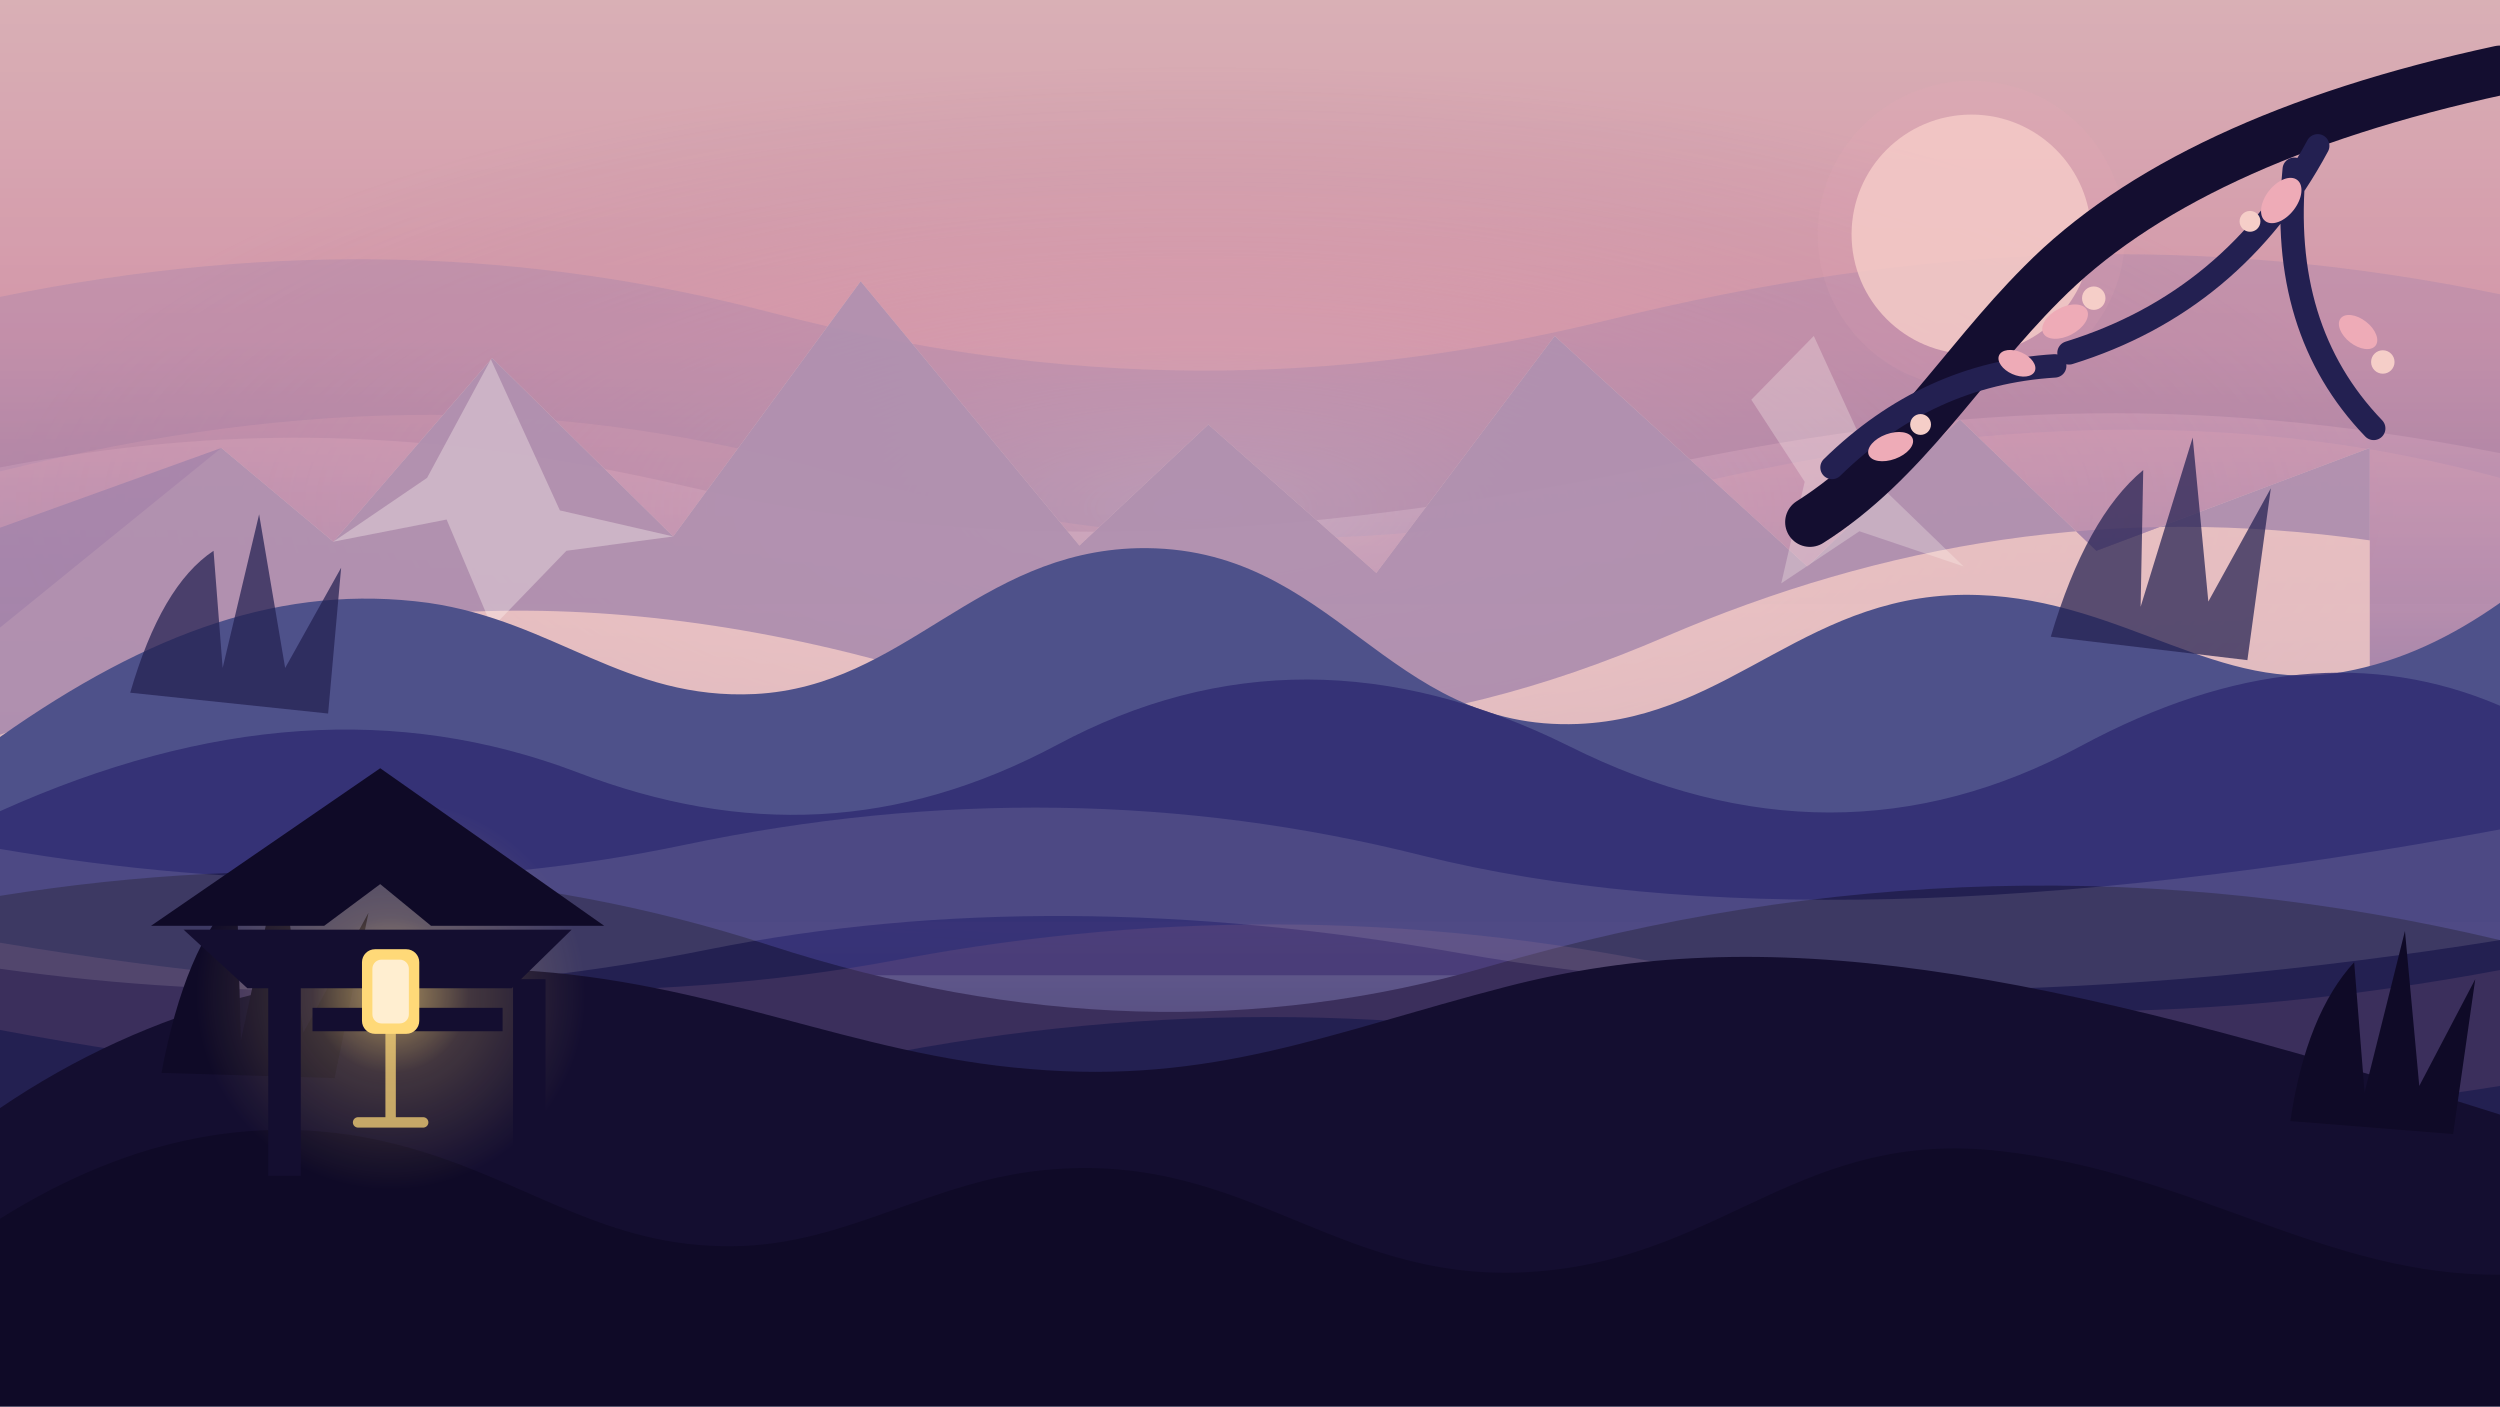
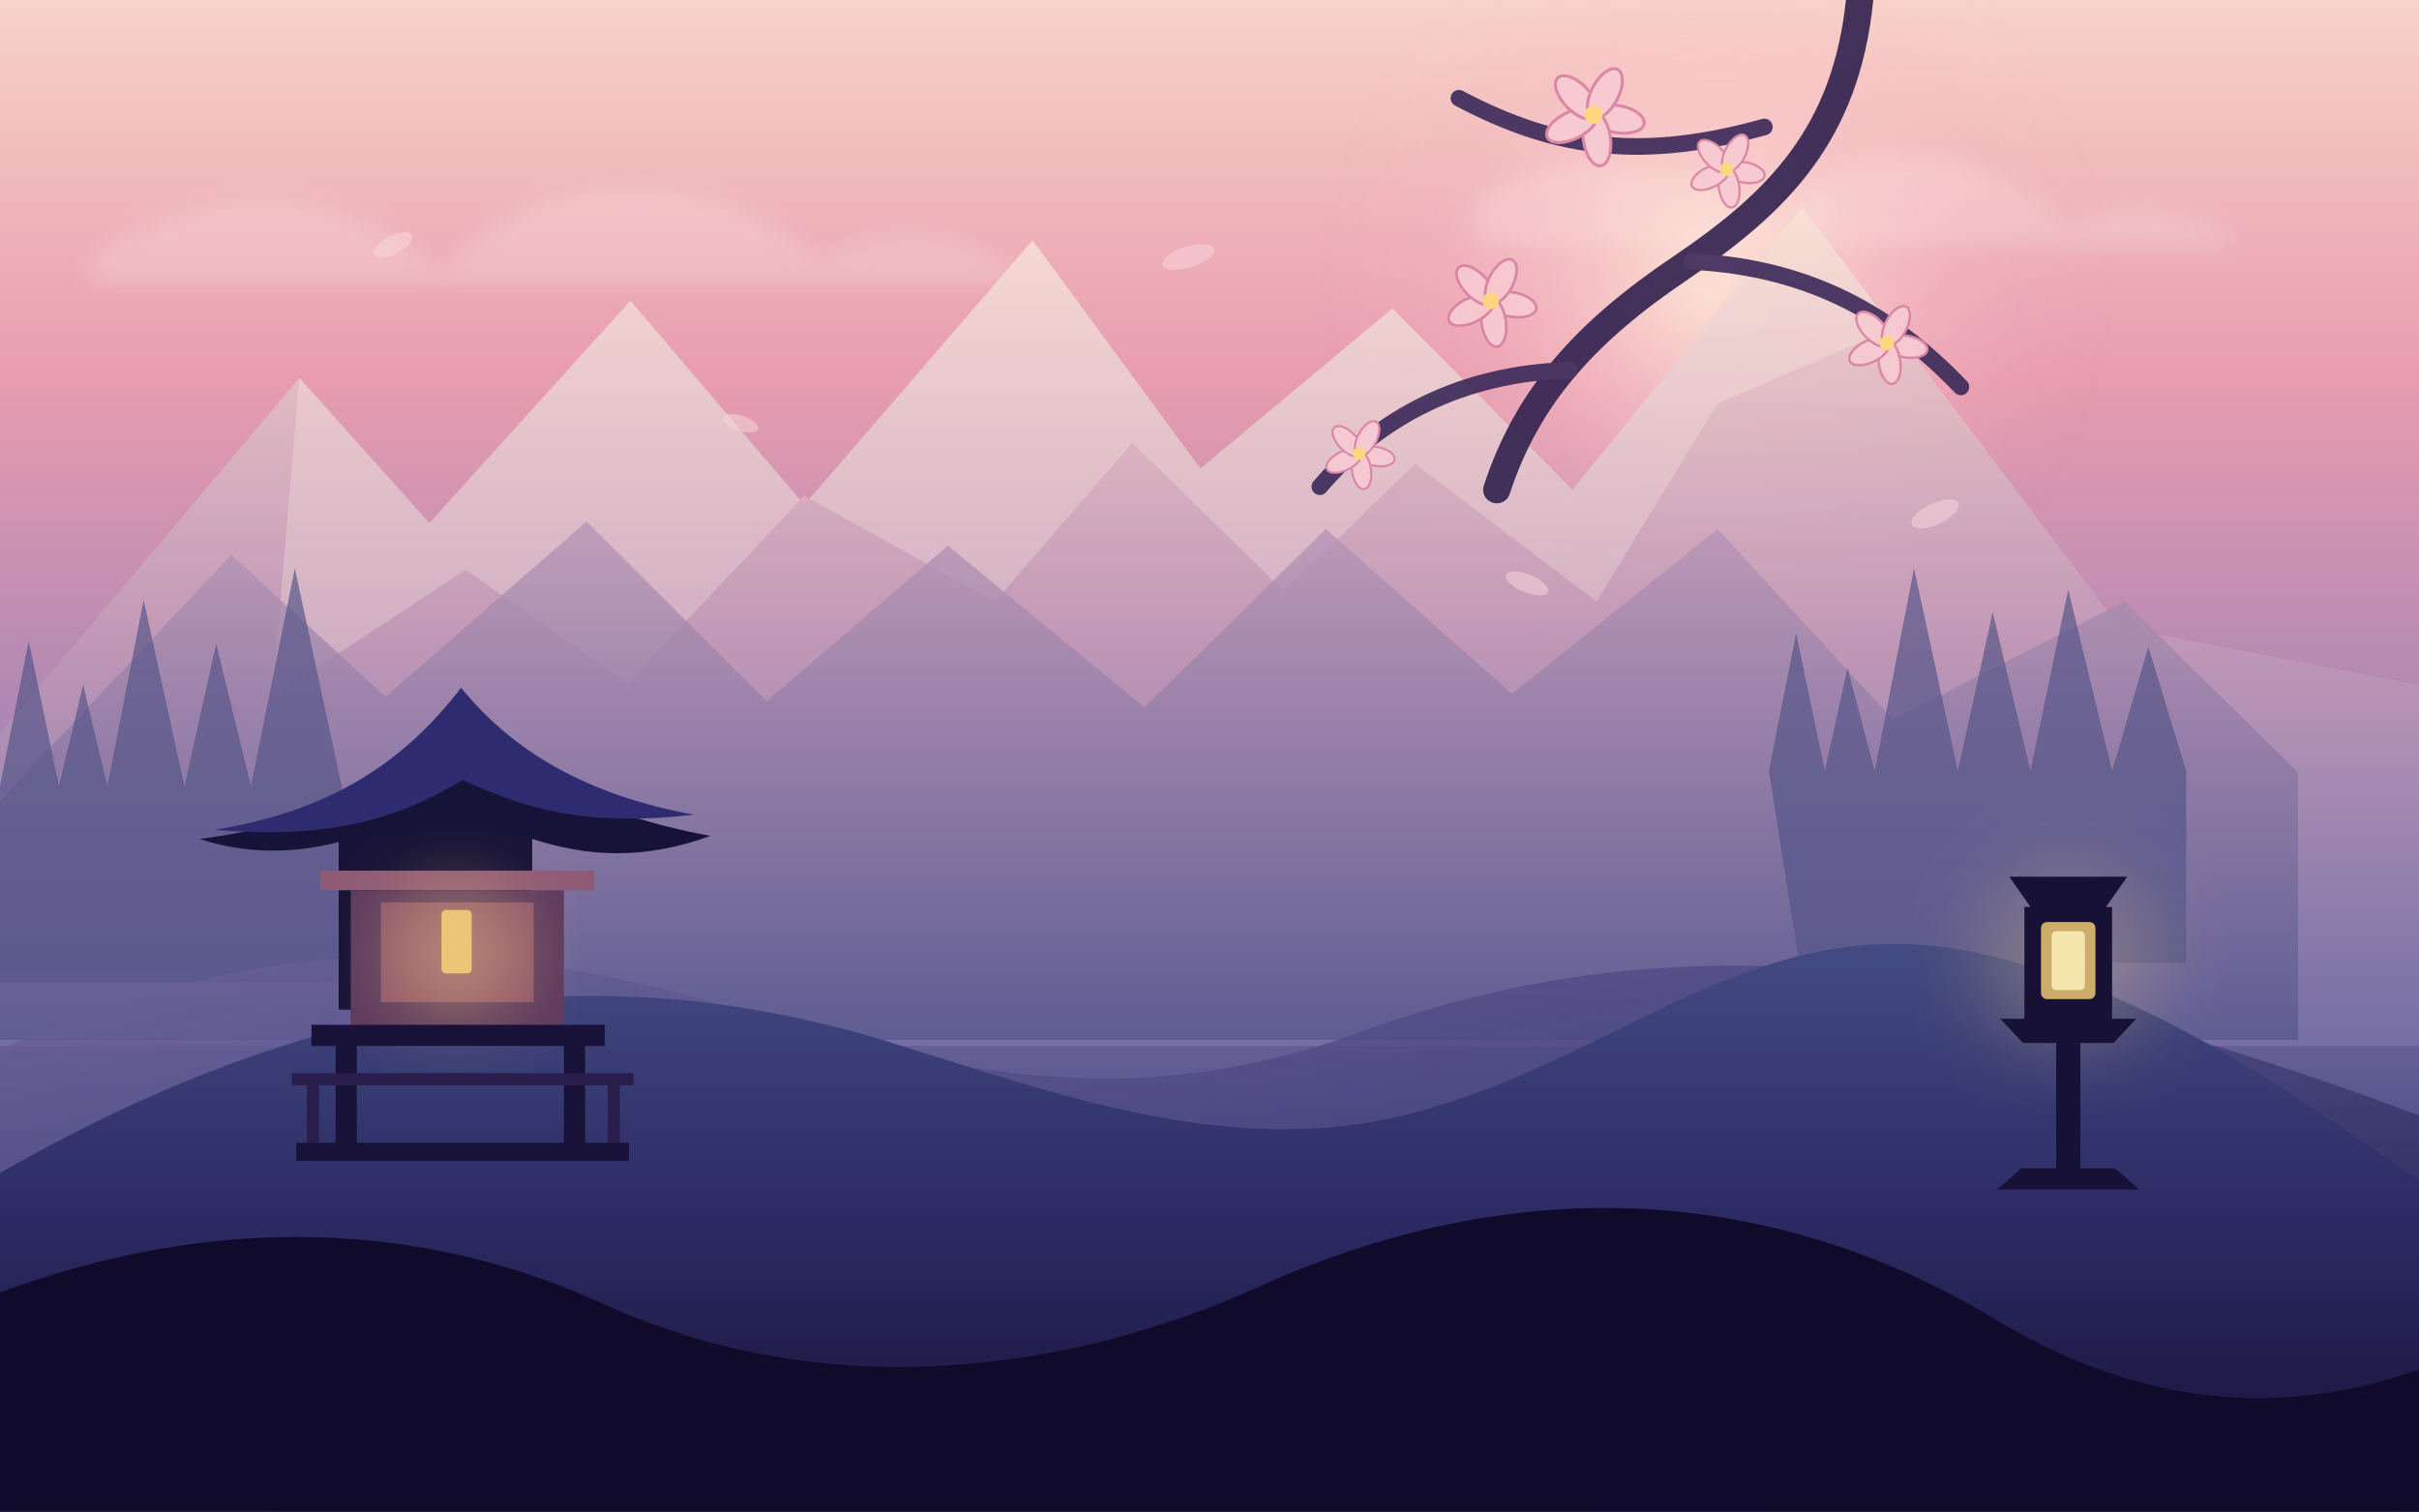
- <svg xmlns="http://www.w3.org/2000/svg" viewBox="0 0 1920 1080" preserveAspectRatio="xMidYMid slice">
+ <svg xmlns="http://www.w3.org/2000/svg" viewBox="0 0 1600 1000" preserveAspectRatio="xMidYMid slice">
  <defs>
-     <linearGradient id="sakura-sky-gradient" x1="960" y1="0" x2="960" y2="1080" gradientUnits="userSpaceOnUse">
-       <stop offset="0" stop-color="#f5cec8" />
-       <stop offset=".24" stop-color="#eeabb7" />
-       <stop offset=".46" stop-color="#a082aa" />
-       <stop offset=".7" stop-color="#4e518a" />
+     <linearGradient id="sky" x1="0" y1="0" x2="0" y2="1">
+       <stop offset="0" stop-color="#f8d3c9" />
+       <stop offset=".25" stop-color="#e89caf" />
+       <stop offset=".52" stop-color="#a283b5" />
+       <stop offset=".76" stop-color="#4e518a" />
      <stop offset="1" stop-color="#140e30" />
    </linearGradient>
-     <radialGradient id="sakura-haze-gradient">
-       <stop offset="0" stop-color="#fff7f2" stop-opacity=".48" />
-       <stop offset=".58" stop-color="#eeabb7" stop-opacity=".16" />
-       <stop offset="1" stop-color="#916285" stop-opacity="0" />
+     <linearGradient id="mountA" x1="0" y1="0" x2="0" y2="1">
+       <stop offset="0" stop-color="#f6d8cf" />
+       <stop offset=".5" stop-color="#c49bb8" />
+       <stop offset="1" stop-color="#7771a7" />
+     </linearGradient>
+     <linearGradient id="mountB" x1="0" y1="0" x2="0" y2="1">
+       <stop offset="0" stop-color="#b895b6" />
+       <stop offset="1" stop-color="#57578e" />
+     </linearGradient>
+     <linearGradient id="hill" x1="0" y1="0" x2="0" y2="1">
+       <stop offset="0" stop-color="#444b82" />
+       <stop offset=".45" stop-color="#2d2c67" />
+       <stop offset="1" stop-color="#161034" />
+     </linearGradient>
+     <linearGradient id="water" x1="0" y1="0" x2="1" y2="1">
+       <stop offset="0" stop-color="#6d639a" stop-opacity=".8" />
+       <stop offset=".5" stop-color="#423f7a" stop-opacity=".82" />
+       <stop offset="1" stop-color="#1b173d" />
+     </linearGradient>
+     <radialGradient id="sunGlow">
+       <stop offset="0" stop-color="#fff4df" stop-opacity=".86" />
+       <stop offset=".36" stop-color="#ffd6d3" stop-opacity=".52" />
+       <stop offset="1" stop-color="#f3a8bb" stop-opacity="0" />
    </radialGradient>
-     <radialGradient id="sakura-lantern-gradient">
-       <stop offset="0" stop-color="#ffd978" stop-opacity=".64" />
-       <stop offset=".4" stop-color="#ffd978" stop-opacity=".2" />
+     <radialGradient id="lampGlow">
+       <stop offset="0" stop-color="#fff7c8" />
+       <stop offset=".3" stop-color="#ffd978" stop-opacity=".88" />
      <stop offset="1" stop-color="#ffd978" stop-opacity="0" />
    </radialGradient>
+     <filter id="blur20">
+       <feGaussianBlur stdDeviation="20" />
+     </filter>
+     <filter id="blur7">
+       <feGaussianBlur stdDeviation="7" />
+     </filter>
  </defs>
-   <g id="sakura-layer-sky">
-     <rect width="1920" height="1080" fill="url(#sakura-sky-gradient)" />
-     <ellipse id="sakura-atmosphere-haze" cx="920" cy="390" rx="920" ry="340" fill="url(#sakura-haze-gradient)" />
-     <path d="M0 0h1920v348c-246-48-428-36-652 11-274 57-509 68-739 15C327 327 171 326 0 359Z" fill="#916285" opacity=".28" />
-     <path d="M0 228c215-44 408-36 592 12 226 59 430 58 642 6 244-60 458-67 686-20v238H0Z" fill="#a082aa" opacity=".34" />
-     <path d="M0 362c239-59 436-57 641 1 225 64 423 66 645 12 237-57 443-60 634-8v205H0Z" fill="#eeabb7" opacity=".18" />
-     <circle cx="1514" cy="180" r="92" fill="#f5cec8" opacity=".86" />
-     <circle cx="1514" cy="180" r="118" fill="#eeabb7" opacity=".12" />
+   <rect width="1600" height="1000" fill="url(#sky)" />
+   <circle cx="1135" cy="188" r="235" fill="url(#sunGlow)" filter="url(#blur20)" />
+   <g fill="#fff3ec" opacity=".22" filter="url(#blur7)">
+     <path d="M60 170c88-58 170-44 231 8 74-73 173-70 252-7 46-25 98-20 141 16H60Z" />
+     <path d="M975 132c72-38 139-30 194 12 58-58 139-51 198 4 43-17 82-10 117 14H975Z" />
  </g>
-   <g id="sakura-layer-distant-mountains">
-     <path d="M0 482 170 344l86 72 122-141 139 137 144-196 168 203 99-93 129 114 137-182 194 177 117-113 105 101 210-79v292H0Z" fill="#f5cec8" opacity=".74" />
-     <path d="m170 344 86 72 122-141 139 137 144-196 168 203 99-93 129 114 137-182 194 177 117-113 105 101 210-79v71c-198-28-373 2-541 74-188 81-359 92-559 31-253-77-474-64-660 20-181 81-356 92-550 42Z" fill="#a082aa" opacity=".76" />
-     <path d="m377 276 53 116 87 20-82 11-57 59-35-83-87 17 72-49Z" fill="#fff7f2" opacity=".34" />
-     <path d="m1393 258 54 118 61 59-80-27-60 40 18-78-41-63Z" fill="#fff7f2" opacity=".28" />
+   <path d="M0 485 198 250l86 96 133-147 115 135 151-175 111 151 127-106 119 120 152-187 210 278 218 42v235H0Z" fill="url(#mountA)" opacity=".88" />
+   <path d="m198 250 86 96 133-147 115 135 151-175 111 151 127-106 119 120 152-187 60 80-116 50-80 131-120-91-87 84-100-98-91 105-126-70-117 124-107-75-128 84Z" fill="#fff2e8" opacity=".26" />
+   <path d="M0 530 153 367l102 94 133-116 119 119 120-103 130 107 120-118 123 109 136-109 116 126 153-78 115 113v177H0Z" fill="url(#mountB)" opacity=".78" />
+   <g fill="#535487" opacity=".67">
+     <path d="m0 520 19-96 20 96 16-67 16 67 24-123 27 123 21-94 23 94 29-144 31 144v130H0Z" />
+     <path d="m1170 510 18-91 19 91 15-68 18 68 26-134 29 134 23-105 25 105 25-120 29 120 24-82 25 82v127h-256Z" />
  </g>
-   <g id="sakura-layer-mid-ridge">
-     <path d="M0 566c115-81 218-118 329-103 97 14 151 75 251 70 115-6 170-109 294-112 151-3 190 141 338 135 119-5 177-104 308-99 111 4 185 77 280 59 44-8 83-27 120-53v245H0Z" fill="#4e518a" />
-     <path d="M0 623c160-72 306-82 443-30 128 49 247 44 369-21 125-67 256-67 393 1 136 68 267 68 393 0 117-63 224-73 322-31v207H0Z" fill="#2f2b71" opacity=".82" />
-     <path d="M100 532c16-55 37-91 64-109l7 90 28-118 20 118 43-77-10 112Zm1475-43c18-61 42-104 71-128l-2 105 40-130 12 126 48-87-18 132Z" fill="#232051" opacity=".72" />
+   <path d="M0 694c183-80 320-76 492-25 133 39 253 70 407 14 180-66 381-66 701 55v262H0Z" fill="url(#water)" opacity=".9" />
+   <path d="M0 776c198-113 384-149 587-87 113 35 227 78 345 48 141-36 228-137 374-107 105 22 192 80 294 151v219H0Z" fill="url(#hill)" />
+   <path d="M0 855c144-53 280-47 400 8 151 69 314 42 431-11 185-84 353-61 489 21 96 58 190 65 280 33v94H0Z" fill="#100b2a" />
+   <g transform="translate(132 485)">
+     <path d="M0 70c82-10 134-42 173-93 34 47 87 77 165 91-44 16-81 14-118 2v113H92V72C62 80 30 80 0 70Z" fill="#171237" />
+     <path d="M10 64c79-13 126-46 163-94 34 42 83 71 154 84-70 8-110-3-153-23-46 28-93 39-164 33Z" fill="#2f2b71" />
+     <path d="M80 91h181v13H80z" fill="#8f5a75" />
+     <path d="M100 104h141v89H100z" fill="#5d3a5e" />
+     <path d="M120 112h101v66H120z" fill="#be6e78" opacity=".52" />
+     <circle cx="170" cy="145" r="66" fill="url(#lampGlow)" opacity=".4" filter="url(#blur20)" />
+     <rect x="160" y="117" width="20" height="42" rx="3" fill="#ffd978" opacity=".78" />
+     <path d="M74 193h194v14H74zM90 207h14v74H90zm151 0h14v74h-14zM64 271h220v12H64z" fill="#181238" />
+     <path d="M61 225h226v8H61zM71 233h8v38h-8zm199 0h8v38h-8z" fill="#291d4b" />
  </g>
-   <g id="sakura-layer-water-mist">
-     <path d="M0 688c213-34 410-21 591 38 191 62 375 68 553 16 257-75 516-82 776-20v358H0Z" fill="#232051" />
-     <path d="M0 724c270 45 500 49 690 13 207-39 413-36 620 10 182 40 385 40 610-2v89c-216 35-410 32-581-9-215-52-432-58-650-17-199 38-429 32-689-17Z" fill="#916285" opacity=".22" />
-     <path d="M88 837c261-34 520-29 776 16m216-44c210-25 432-17 665 23M339 931c266-22 529-11 790 32" fill="none" stroke="#eeabb7" stroke-linecap="round" stroke-width="10" opacity=".16" />
-     <path d="M0 652c188 32 363 31 525-3 195-41 384-38 567 8 204 51 481 45 828-20v85c-300 48-566 51-799 10-209-37-401-38-576-3-178 36-360 41-545 15Z" fill="#fff7f2" opacity=".12" />
+   <g transform="translate(1368 635)">
+     <circle cx="0" cy="0" r="85" fill="url(#lampGlow)" opacity=".28" filter="url(#blur20)" />
+     <path d="M-39-55H39L25-35h-50l-14-20Zm10 20h58v74h-58zM-45 39h90l-15 16h-60l-15-16ZM-8 55H8v83H-8zM-31 138h62l16 14h-94l16-14Z" fill="#171136" />
+     <rect x="-18" y="-25" width="36" height="51" rx="4" fill="#ffd978" opacity=".78" />
+     <rect x="-11" y="-19" width="22" height="39" rx="3" fill="#fff2bd" opacity=".8" />
  </g>
-   <g id="sakura-layer-foreground">
-     <path d="M0 851c115-78 247-113 397-106 150 8 257 65 394 76 141 12 230-28 365-63 200-52 407-15 764 98v224H0Z" fill="#140e30" />
-     <path d="M0 936c102-64 204-83 305-57 94 24 153 76 248 78 95 3 160-52 256-59 154-12 222 93 377 78 139-13 199-109 350-92 151 17 249 96 384 95v101H0Z" fill="#0f0a27" />
-     <path d="M124 824c12-64 31-110 58-137l3 112 31-143 17 137 50-92-26 127Zm1635 37c8-55 25-96 49-122l8 100 31-124 11 119 43-82-17 119Z" fill="#0f0a27" />
-   </g>
-   <g id="sakura-layer-pavilion-lantern">
-     <circle id="sakura-lantern-glow" cx="300" cy="764" r="150" fill="url(#sakura-lantern-gradient)" />
-     <path d="M141 714h298l-46 45H190Z" fill="#140e30" />
-     <path d="m116 711 176-121 172 121H331l-39-32-43 32Z" fill="#0f0a27" />
-     <path d="M206 752h25v151h-25Zm188 0h25v151h-25Zm-154 22h146v18H240Z" fill="#140e30" />
-     <rect x="278" y="729" width="44" height="65" rx="10" fill="#ffd978" />
-     <rect x="286" y="737" width="28" height="49" rx="7" fill="#fff7f2" opacity=".72" />
-     <path d="M300 794v68m-25 0h50" fill="none" stroke="#ffd978" stroke-linecap="round" stroke-width="8" opacity=".72" />
-   </g>
-   <g id="sakura-layer-branch">
-     <path d="M1920 54c-162 35-279 90-352 164-62 62-105 137-178 183" fill="none" stroke="#140e30" stroke-linecap="round" stroke-width="38" />
-     <path d="M1780 112c-43 80-107 133-191 159m173-141c-8 82 12 148 61 199m-245-48c-65 4-122 30-171 78" fill="none" stroke="#232051" stroke-linecap="round" stroke-width="18" />
-     <g fill="#eeabb7">
-       <ellipse cx="1586" cy="247" rx="19" ry="11" transform="rotate(-28 1586 247)" />
-       <ellipse cx="1549" cy="279" rx="15" ry="9" transform="rotate(24 1549 279)" />
-       <ellipse cx="1752" cy="154" rx="20" ry="12" transform="rotate(-52 1752 154)" />
-       <ellipse cx="1811" cy="255" rx="17" ry="10" transform="rotate(38 1811 255)" />
-       <ellipse cx="1452" cy="343" rx="18" ry="10" transform="rotate(-20 1452 343)" />
-     </g>
-     <g fill="#f5cec8">
-       <circle cx="1608" cy="229" r="9" />
-       <circle cx="1728" cy="170" r="8" />
-       <circle cx="1830" cy="278" r="9" />
-       <circle cx="1475" cy="326" r="8" />
+   <g opacity=".9">
+     <path d="M1230 0c-9 88-53 133-118 177-64 43-102 86-122 147" fill="none" stroke="#30204e" stroke-width="18" stroke-linecap="round" />
+     <path d="M1167 84c-79 22-136 16-202-19M1119 173c79 4 133 36 178 83M1038 245c-71 2-126 31-165 77" fill="none" stroke="#3b2859" stroke-width="11" stroke-linecap="round" />
+     <g fill="#f7cad2" stroke="#d881a2" stroke-width="2">
+       <g transform="translate(1054 76)">
+         <ellipse rx="18" ry="9" transform="rotate(10) translate(16)" />
+         <ellipse rx="18" ry="9" transform="rotate(82) translate(16)" />
+         <ellipse rx="18" ry="9" transform="rotate(154) translate(16)" />
+         <ellipse rx="18" ry="9" transform="rotate(226) translate(16)" />
+         <ellipse rx="18" ry="9" transform="rotate(298) translate(16)" />
+         <circle r="6" fill="#ffd978" stroke="none" />
+       </g>
+       <g transform="translate(1142 112) scale(.75)">
+         <ellipse rx="18" ry="9" transform="rotate(10) translate(16)" />
+         <ellipse rx="18" ry="9" transform="rotate(82) translate(16)" />
+         <ellipse rx="18" ry="9" transform="rotate(154) translate(16)" />
+         <ellipse rx="18" ry="9" transform="rotate(226) translate(16)" />
+         <ellipse rx="18" ry="9" transform="rotate(298) translate(16)" />
+         <circle r="6" fill="#ffd978" stroke="none" />
+       </g>
+       <g transform="translate(986 199) scale(.9)">
+         <ellipse rx="18" ry="9" transform="rotate(10) translate(16)" />
+         <ellipse rx="18" ry="9" transform="rotate(82) translate(16)" />
+         <ellipse rx="18" ry="9" transform="rotate(154) translate(16)" />
+         <ellipse rx="18" ry="9" transform="rotate(226) translate(16)" />
+         <ellipse rx="18" ry="9" transform="rotate(298) translate(16)" />
+         <circle r="6" fill="#ffd978" stroke="none" />
+       </g>
+       <g transform="translate(1248 227) scale(.8)">
+         <ellipse rx="18" ry="9" transform="rotate(10) translate(16)" />
+         <ellipse rx="18" ry="9" transform="rotate(82) translate(16)" />
+         <ellipse rx="18" ry="9" transform="rotate(154) translate(16)" />
+         <ellipse rx="18" ry="9" transform="rotate(226) translate(16)" />
+         <ellipse rx="18" ry="9" transform="rotate(298) translate(16)" />
+         <circle r="6" fill="#ffd978" stroke="none" />
+       </g>
+       <g transform="translate(899 300) scale(.7)">
+         <ellipse rx="18" ry="9" transform="rotate(10) translate(16)" />
+         <ellipse rx="18" ry="9" transform="rotate(82) translate(16)" />
+         <ellipse rx="18" ry="9" transform="rotate(154) translate(16)" />
+         <ellipse rx="18" ry="9" transform="rotate(226) translate(16)" />
+         <ellipse rx="18" ry="9" transform="rotate(298) translate(16)" />
+         <circle r="6" fill="#ffd978" stroke="none" />
+       </g>
    </g>
  </g>
+   <g fill="#f8d5dc" opacity=".54">
+     <ellipse cx="260" cy="162" rx="14" ry="6" transform="rotate(-28 260 162)" />
+     <ellipse cx="490" cy="280" rx="12" ry="5" transform="rotate(18 490 280)" />
+     <ellipse cx="786" cy="170" rx="18" ry="7" transform="rotate(-17 786 170)" />
+     <ellipse cx="1010" cy="386" rx="15" ry="6" transform="rotate(22 1010 386)" />
+     <ellipse cx="1280" cy="340" rx="17" ry="7" transform="rotate(-25 1280 340)" />
+   </g>
</svg>
